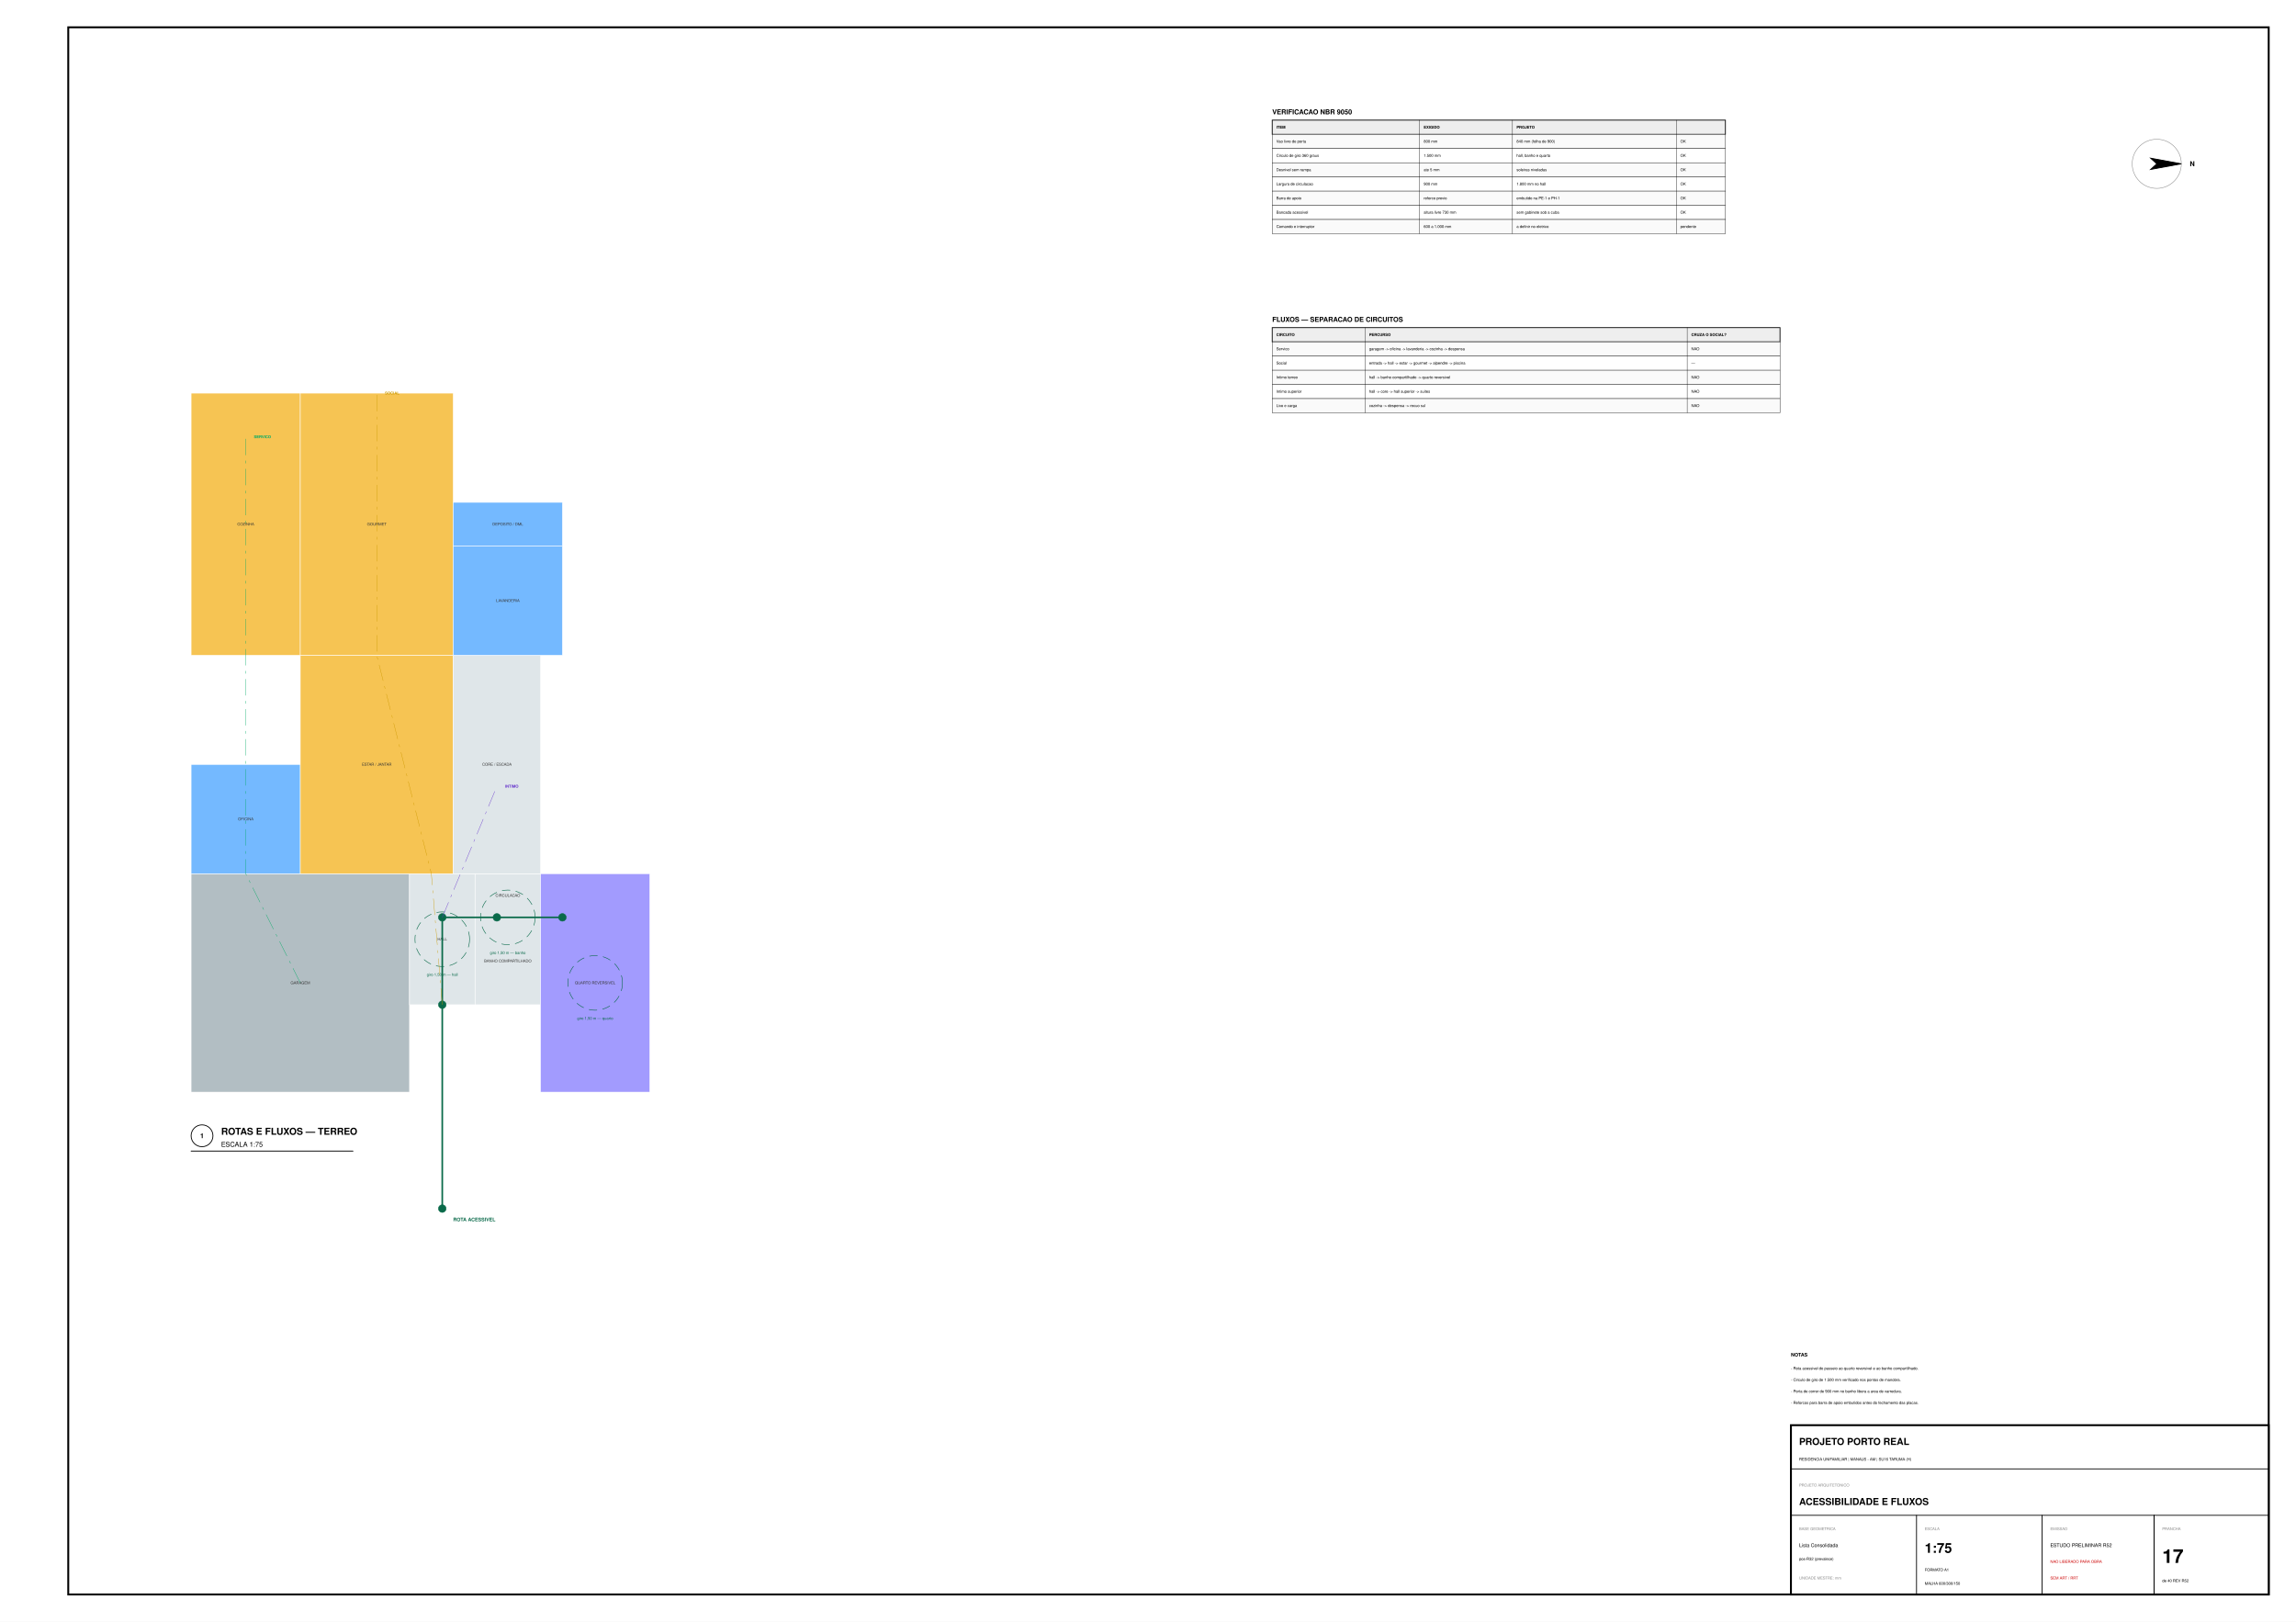
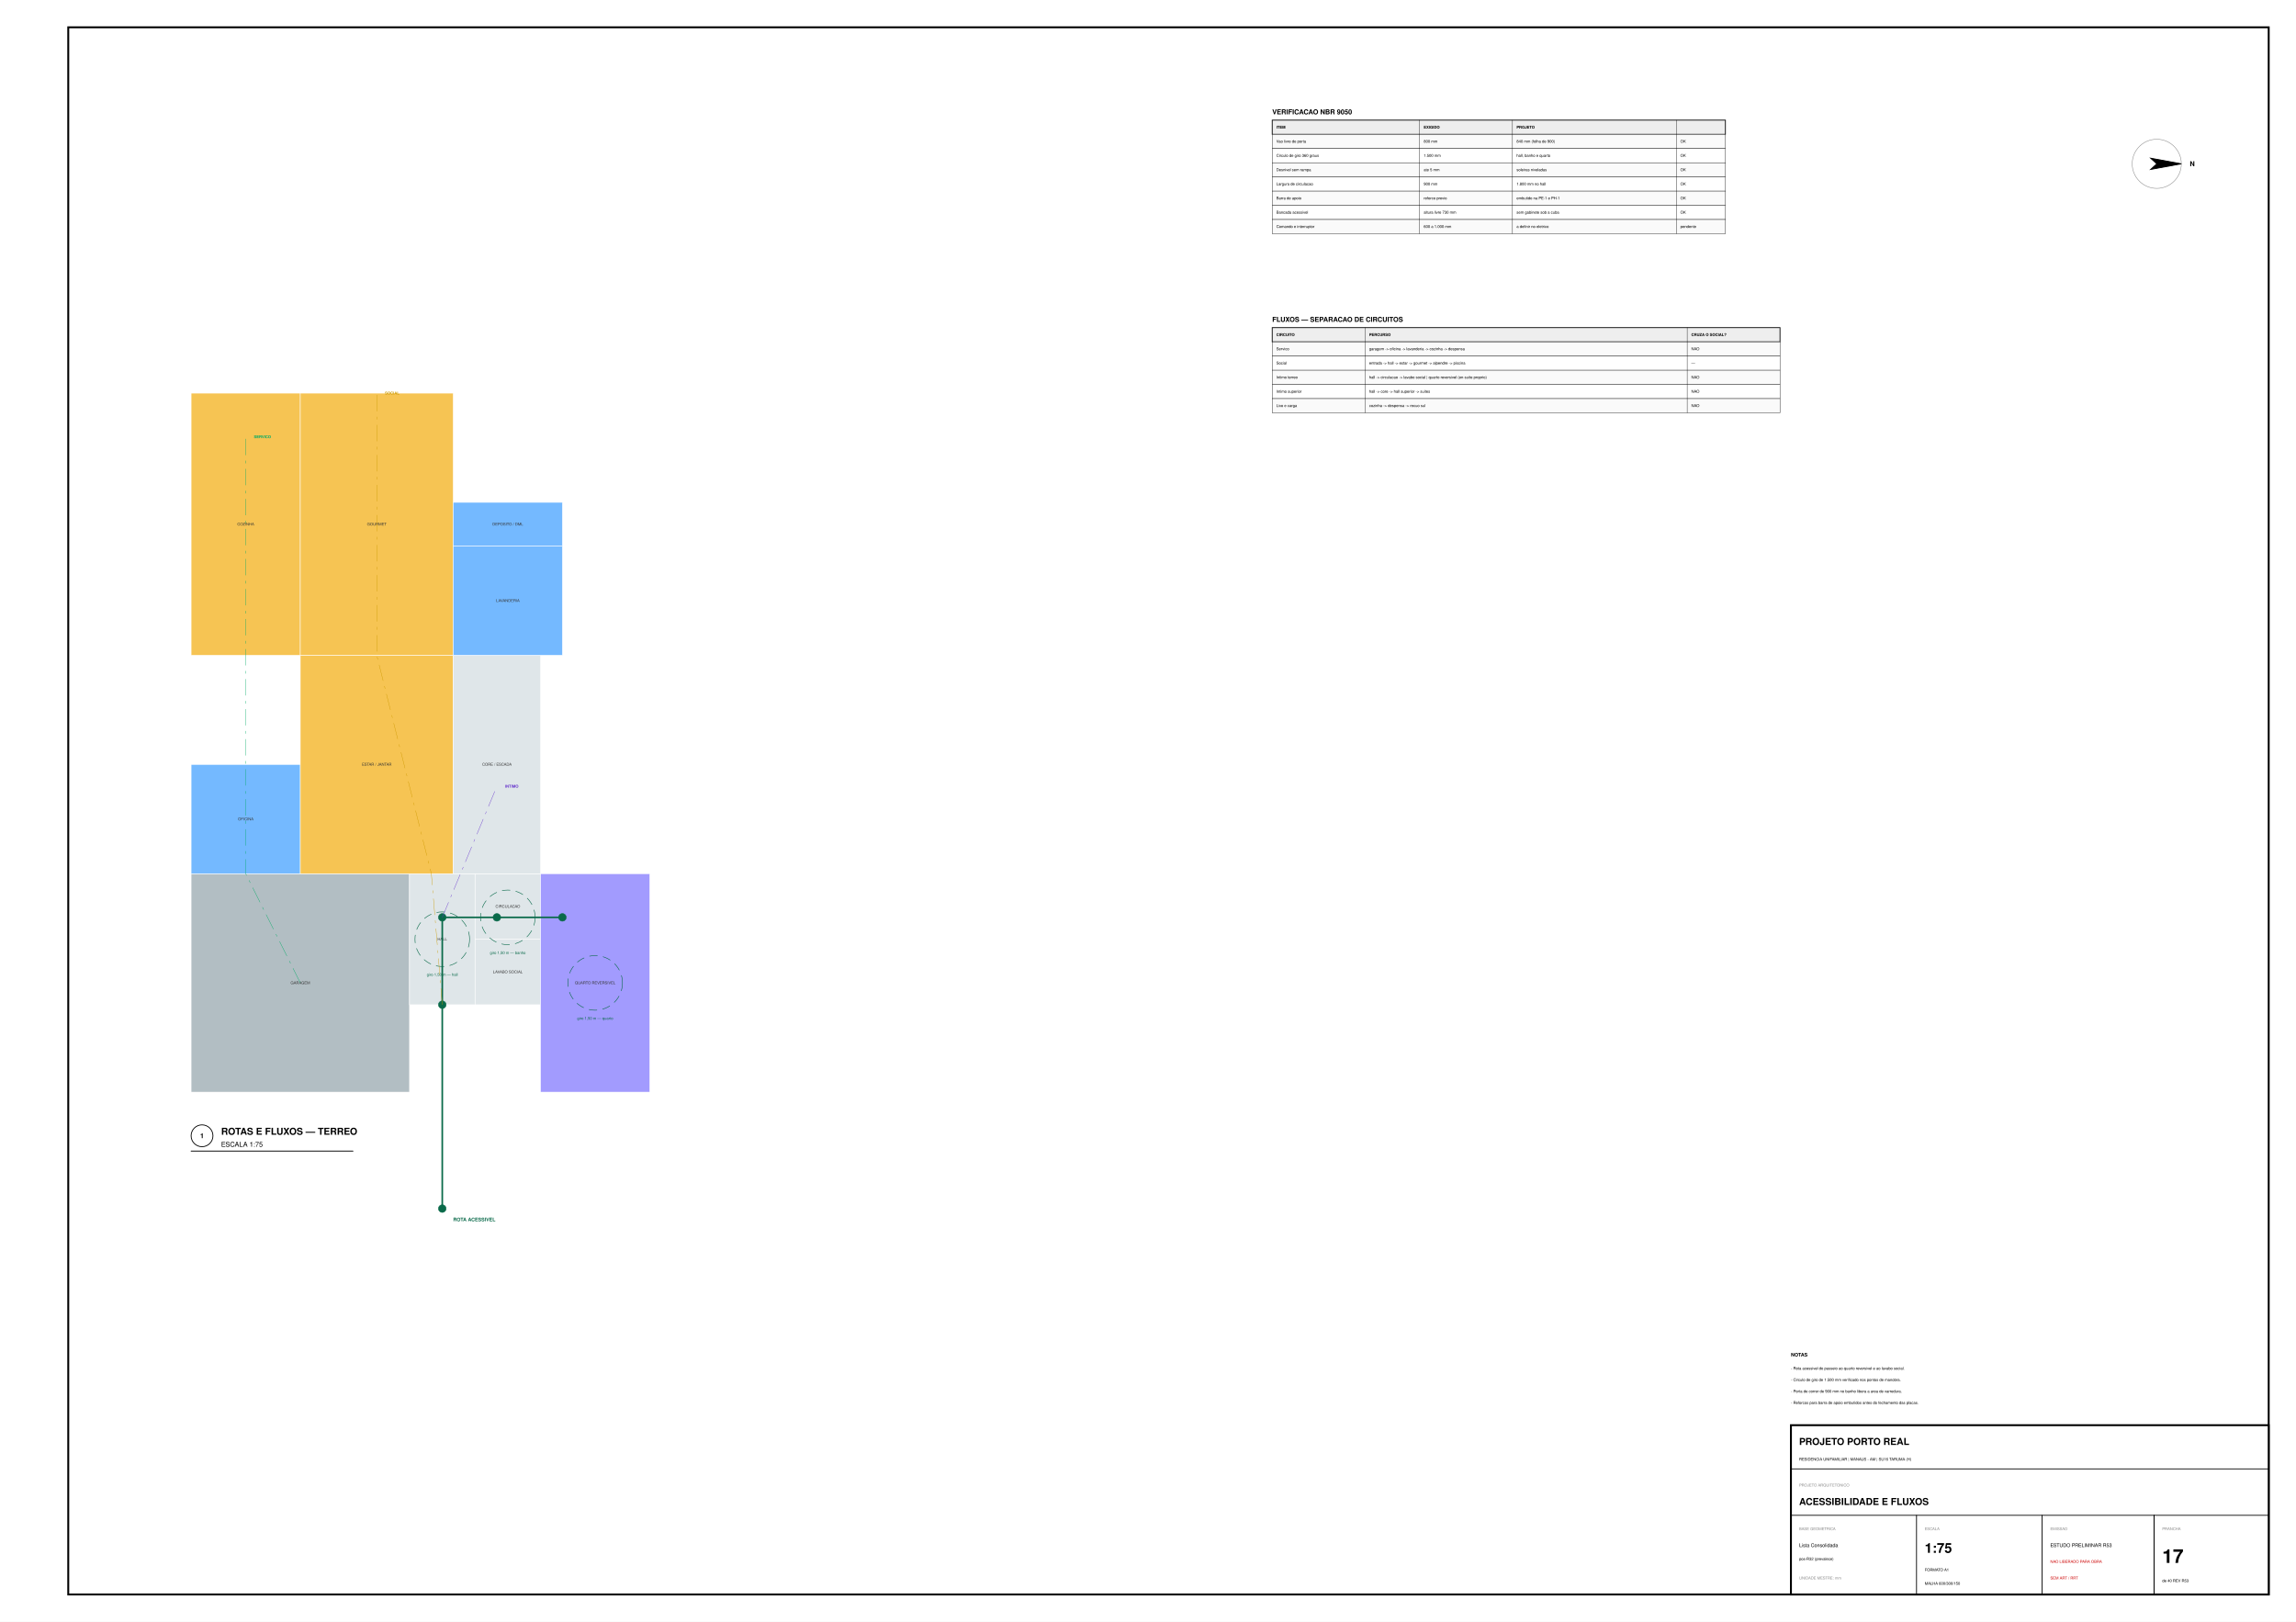
<svg xmlns="http://www.w3.org/2000/svg" version="1.1" width="841mm" height="594mm" viewBox="0 0 841 594">
  <rect width="841" height="594" fill="#ffffff" />
  <defs>
    <clipPath id="rec1">
      <rect x="25.00" y="10.00" width="806.00" height="574.00" />
    </clipPath>
  </defs>
  <g data-tipo="moldura">
    <rect x="25.0" y="10" width="806.00" height="574.00" fill="none" stroke="#000" stroke-width="0.7" />
  </g>
-   <g data-tipo="carimbo" data-cod="17" data-rev="R52">
+   <g data-tipo="carimbo" data-cod="17" data-rev="R53">
    <polygon points="656.000,522.000 831.000,522.000 831.000,584.000 656.000,584.000" stroke="#000000" stroke-width="0.7" fill="#fff" stroke-linejoin="miter" />
    <text x="659.000" y="528.000" font-family="Helvetica, Arial, sans-serif" font-size="3.50" font-weight="bold" fill="#000000" text-anchor="start" dominant-baseline="middle">PROJETO PORTO REAL</text>
    <text x="659.000" y="534.500" font-family="Helvetica, Arial, sans-serif" font-size="1.40" font-weight="normal" fill="#000000" text-anchor="start" dominant-baseline="middle">RESIDENCIA UNIFAMILIAR  |  MANAUS - AM  |  SU16 TARUMA (H)</text>
    <line x1="656.000" y1="538.000" x2="831.000" y2="538.000" stroke="#000000" stroke-width="0.3" fill="none" stroke-linecap="round" />
    <text x="659.000" y="544.000" font-family="Helvetica, Arial, sans-serif" font-size="1.40" font-weight="normal" fill="#8a8a8a" text-anchor="start" dominant-baseline="middle">PROJETO ARQUITETONICO</text>
    <text x="659.000" y="550.000" font-family="Helvetica, Arial, sans-serif" font-size="3.50" font-weight="bold" fill="#000000" text-anchor="start" dominant-baseline="middle">ACESSIBILIDADE E FLUXOS</text>
    <line x1="656.000" y1="555.000" x2="831.000" y2="555.000" stroke="#000000" stroke-width="0.3" fill="none" stroke-linecap="round" />
    <line x1="702.000" y1="555.000" x2="702.000" y2="584.000" stroke="#000000" stroke-width="0.3" fill="none" stroke-linecap="round" />
    <line x1="748.000" y1="555.000" x2="748.000" y2="584.000" stroke="#000000" stroke-width="0.3" fill="none" stroke-linecap="round" />
    <line x1="789.000" y1="555.000" x2="789.000" y2="584.000" stroke="#000000" stroke-width="0.3" fill="none" stroke-linecap="round" />
    <line x1="789.000" y1="555.000" x2="789.000" y2="584.000" stroke="#000000" stroke-width="0.3" fill="none" stroke-linecap="round" />
    <text x="659.000" y="560.000" font-family="Helvetica, Arial, sans-serif" font-size="1.40" font-weight="normal" fill="#8a8a8a" text-anchor="start" dominant-baseline="middle">BASE GEOMETRICA</text>
    <text x="659.000" y="566.000" font-family="Helvetica, Arial, sans-serif" font-size="1.80" font-weight="normal" fill="#000000" text-anchor="start" dominant-baseline="middle">Lista Consolidada</text>
    <text x="659.000" y="571.000" font-family="Helvetica, Arial, sans-serif" font-size="1.40" font-weight="normal" fill="#000000" text-anchor="start" dominant-baseline="middle">pos-R32 (prevalece)</text>
    <text x="659.000" y="578.000" font-family="Helvetica, Arial, sans-serif" font-size="1.40" font-weight="normal" fill="#8a8a8a" text-anchor="start" dominant-baseline="middle">UNIDADE MESTRE: mm</text>
    <text x="705.000" y="560.000" font-family="Helvetica, Arial, sans-serif" font-size="1.40" font-weight="normal" fill="#8a8a8a" text-anchor="start" dominant-baseline="middle">ESCALA</text>
    <text x="705.000" y="567.000" font-family="Helvetica, Arial, sans-serif" font-size="5.00" font-weight="bold" fill="#000000" text-anchor="start" dominant-baseline="middle">1:75</text>
    <text x="705.000" y="575.000" font-family="Helvetica, Arial, sans-serif" font-size="1.40" font-weight="normal" fill="#000000" text-anchor="start" dominant-baseline="middle">FORMATO A1</text>
    <text x="705.000" y="580.000" font-family="Helvetica, Arial, sans-serif" font-size="1.40" font-weight="normal" fill="#000000" text-anchor="start" dominant-baseline="middle">MALHA 600/300/150</text>
    <text x="751.000" y="560.000" font-family="Helvetica, Arial, sans-serif" font-size="1.40" font-weight="normal" fill="#8a8a8a" text-anchor="start" dominant-baseline="middle">EMISSAO</text>
-     <text x="751.000" y="566.000" font-family="Helvetica, Arial, sans-serif" font-size="1.80" font-weight="normal" fill="#000000" text-anchor="start" dominant-baseline="middle">ESTUDO PRELIMINAR  R52</text>
+     <text x="751.000" y="566.000" font-family="Helvetica, Arial, sans-serif" font-size="1.80" font-weight="normal" fill="#000000" text-anchor="start" dominant-baseline="middle">ESTUDO PRELIMINAR  R53</text>
    <text x="751.000" y="572.000" font-family="Helvetica, Arial, sans-serif" font-size="1.40" font-weight="normal" fill="#c00" text-anchor="start" dominant-baseline="middle">NAO LIBERADO PARA OBRA</text>
    <text x="751.000" y="578.000" font-family="Helvetica, Arial, sans-serif" font-size="1.40" font-weight="normal" fill="#c00" text-anchor="start" dominant-baseline="middle">SEM ART / RRT</text>
    <text x="792.000" y="560.000" font-family="Helvetica, Arial, sans-serif" font-size="1.40" font-weight="normal" fill="#8a8a8a" text-anchor="start" dominant-baseline="middle">PRANCHA</text>
    <text x="792.000" y="570.000" font-family="Helvetica, Arial, sans-serif" font-size="7.00" font-weight="bold" fill="#000000" text-anchor="start" dominant-baseline="middle">17</text>
-     <text x="792.000" y="579.000" font-family="Helvetica, Arial, sans-serif" font-size="1.40" font-weight="normal" fill="#000000" text-anchor="start" dominant-baseline="middle">de 40   REV R52</text>
+     <text x="792.000" y="579.000" font-family="Helvetica, Arial, sans-serif" font-size="1.40" font-weight="normal" fill="#000000" text-anchor="start" dominant-baseline="middle">de 40   REV R53</text>
  </g>
  <g data-tipo="notas">
    <text x="656.000" y="496.200" font-family="Helvetica, Arial, sans-serif" font-size="1.80" font-weight="bold" fill="#000000" text-anchor="start" dominant-baseline="middle">NOTAS</text>
-     <text x="656.000" y="501.200" font-family="Helvetica, Arial, sans-serif" font-size="1.40" font-weight="normal" fill="#000000" text-anchor="start" dominant-baseline="middle">- Rota acessivel do passeio ao quarto reversivel e ao banho compartilhado.</text>
+     <text x="656.000" y="501.200" font-family="Helvetica, Arial, sans-serif" font-size="1.40" font-weight="normal" fill="#000000" text-anchor="start" dominant-baseline="middle">- Rota acessivel do passeio ao quarto reversivel e ao lavabo social.</text>
    <text x="656.000" y="505.400" font-family="Helvetica, Arial, sans-serif" font-size="1.40" font-weight="normal" fill="#000000" text-anchor="start" dominant-baseline="middle">- Circulo de giro de 1.500 mm verificado nos pontos de manobra.</text>
    <text x="656.000" y="509.600" font-family="Helvetica, Arial, sans-serif" font-size="1.40" font-weight="normal" fill="#000000" text-anchor="start" dominant-baseline="middle">- Porta de correr de 900 mm no banho libera a area de varredura.</text>
    <text x="656.000" y="513.800" font-family="Helvetica, Arial, sans-serif" font-size="1.40" font-weight="normal" fill="#000000" text-anchor="start" dominant-baseline="middle">- Reforcos para barra de apoio embutidos antes do fechamento das placas.</text>
  </g>
  <g clip-path="url(#rec1)" data-tipo="recorte">
    <polygon points="70.000,400.000 150.000,400.000 150.000,320.000 70.000,320.000" stroke="#fff" stroke-width="0.18" fill="#b2bec3" stroke-linejoin="miter" />
    <text x="110.000" y="360.000" font-family="Helvetica, Arial, sans-serif" font-size="1.40" font-weight="normal" fill="#333" text-anchor="middle" dominant-baseline="middle">GARAGEM</text>
    <polygon points="150.000,368.000 174.000,368.000 174.000,320.000 150.000,320.000" stroke="#fff" stroke-width="0.18" fill="#dfe6e9" stroke-linejoin="miter" />
    <text x="162.000" y="344.000" font-family="Helvetica, Arial, sans-serif" font-size="1.40" font-weight="normal" fill="#333" text-anchor="middle" dominant-baseline="middle">HALL</text>
-     <polygon points="174.000,368.000 198.000,368.000 198.000,336.000 174.000,336.000" stroke="#fff" stroke-width="0.18" fill="#dfe6e9" stroke-linejoin="miter" />
-     <text x="186.000" y="352.000" font-family="Helvetica, Arial, sans-serif" font-size="1.40" font-weight="normal" fill="#333" text-anchor="middle" dominant-baseline="middle">BANHO COMPARTILHADO</text>
-     <polygon points="174.000,336.000 198.000,336.000 198.000,320.000 174.000,320.000" stroke="#fff" stroke-width="0.18" fill="#dfe6e9" stroke-linejoin="miter" />
-     <text x="186.000" y="328.000" font-family="Helvetica, Arial, sans-serif" font-size="1.40" font-weight="normal" fill="#333" text-anchor="middle" dominant-baseline="middle">CIRCULACAO</text>
+     <polygon points="174.000,368.000 198.000,368.000 198.000,344.000 174.000,344.000" stroke="#fff" stroke-width="0.18" fill="#dfe6e9" stroke-linejoin="miter" />
+     <text x="186.000" y="356.000" font-family="Helvetica, Arial, sans-serif" font-size="1.40" font-weight="normal" fill="#333" text-anchor="middle" dominant-baseline="middle">LAVABO SOCIAL</text>
+     <polygon points="174.000,344.000 198.000,344.000 198.000,320.000 174.000,320.000" stroke="#fff" stroke-width="0.18" fill="#dfe6e9" stroke-linejoin="miter" />
+     <text x="186.000" y="332.000" font-family="Helvetica, Arial, sans-serif" font-size="1.40" font-weight="normal" fill="#333" text-anchor="middle" dominant-baseline="middle">CIRCULACAO</text>
    <polygon points="198.000,400.000 238.000,400.000 238.000,320.000 198.000,320.000" stroke="#fff" stroke-width="0.18" fill="#a29bfe" stroke-linejoin="miter" />
    <text x="218.000" y="360.000" font-family="Helvetica, Arial, sans-serif" font-size="1.40" font-weight="normal" fill="#333" text-anchor="middle" dominant-baseline="middle">QUARTO REVERSIVEL</text>
    <polygon points="70.000,320.000 110.000,320.000 110.000,280.000 70.000,280.000" stroke="#fff" stroke-width="0.18" fill="#74b9ff" stroke-linejoin="miter" />
    <text x="90.000" y="300.000" font-family="Helvetica, Arial, sans-serif" font-size="1.40" font-weight="normal" fill="#333" text-anchor="middle" dominant-baseline="middle">OFICINA</text>
    <polygon points="110.000,320.000 166.000,320.000 166.000,240.000 110.000,240.000" stroke="#fff" stroke-width="0.18" fill="#f6c453" stroke-linejoin="miter" />
    <text x="138.000" y="280.000" font-family="Helvetica, Arial, sans-serif" font-size="1.40" font-weight="normal" fill="#333" text-anchor="middle" dominant-baseline="middle">ESTAR / JANTAR</text>
    <polygon points="166.000,320.000 198.000,320.000 198.000,240.000 166.000,240.000" stroke="#fff" stroke-width="0.18" fill="#dfe6e9" stroke-linejoin="miter" />
    <text x="182.000" y="280.000" font-family="Helvetica, Arial, sans-serif" font-size="1.40" font-weight="normal" fill="#333" text-anchor="middle" dominant-baseline="middle">CORE / ESCADA</text>
    <polygon points="70.000,240.000 110.000,240.000 110.000,144.000 70.000,144.000" stroke="#fff" stroke-width="0.18" fill="#f6c453" stroke-linejoin="miter" />
    <text x="90.000" y="192.000" font-family="Helvetica, Arial, sans-serif" font-size="1.40" font-weight="normal" fill="#333" text-anchor="middle" dominant-baseline="middle">COZINHA</text>
    <polygon points="110.000,240.000 166.000,240.000 166.000,144.000 110.000,144.000" stroke="#fff" stroke-width="0.18" fill="#f6c453" stroke-linejoin="miter" />
    <text x="138.000" y="192.000" font-family="Helvetica, Arial, sans-serif" font-size="1.40" font-weight="normal" fill="#333" text-anchor="middle" dominant-baseline="middle">GOURMET</text>
    <polygon points="166.000,240.000 206.000,240.000 206.000,200.000 166.000,200.000" stroke="#fff" stroke-width="0.18" fill="#74b9ff" stroke-linejoin="miter" />
    <text x="186.000" y="220.000" font-family="Helvetica, Arial, sans-serif" font-size="1.40" font-weight="normal" fill="#333" text-anchor="middle" dominant-baseline="middle">LAVANDERIA</text>
    <polygon points="166.000,200.000 206.000,200.000 206.000,184.000 166.000,184.000" stroke="#fff" stroke-width="0.18" fill="#74b9ff" stroke-linejoin="miter" />
    <text x="186.000" y="192.000" font-family="Helvetica, Arial, sans-serif" font-size="1.40" font-weight="normal" fill="#333" text-anchor="middle" dominant-baseline="middle">DEPOSITO / DML</text>
    <polyline points="162.000,442.667 162.000,368.000 162.000,336.000 182.000,336.000 206.000,336.000" stroke="#0a6a4a" stroke-width="0.6" fill="none" stroke-linejoin="miter" />
    <circle cx="162.000" cy="442.667" r="1.400" stroke="#0a6a4a" stroke-width="0.18" fill="#0a6a4a" />
    <circle cx="162.000" cy="368.000" r="1.400" stroke="#0a6a4a" stroke-width="0.18" fill="#0a6a4a" />
    <circle cx="162.000" cy="336.000" r="1.400" stroke="#0a6a4a" stroke-width="0.18" fill="#0a6a4a" />
    <circle cx="182.000" cy="336.000" r="1.400" stroke="#0a6a4a" stroke-width="0.18" fill="#0a6a4a" />
    <circle cx="206.000" cy="336.000" r="1.400" stroke="#0a6a4a" stroke-width="0.18" fill="#0a6a4a" />
    <text x="166.000" y="446.667" font-family="Helvetica, Arial, sans-serif" font-size="1.80" font-weight="bold" fill="#0a6a4a" text-anchor="start" dominant-baseline="middle">ROTA ACESSIVEL</text>
    <circle cx="162.000" cy="344.000" r="10.000" stroke="#0a6a4a" stroke-width="0.2" fill="none" stroke-dasharray="3,2" />
    <text x="162.000" y="357.000" font-family="Helvetica, Arial, sans-serif" font-size="1.40" font-weight="normal" fill="#0a6a4a" text-anchor="middle" dominant-baseline="middle">giro 1,50 m — hall</text>
    <circle cx="186.000" cy="336.000" r="10.000" stroke="#0a6a4a" stroke-width="0.2" fill="none" stroke-dasharray="3,2" />
    <text x="186.000" y="349.000" font-family="Helvetica, Arial, sans-serif" font-size="1.40" font-weight="normal" fill="#0a6a4a" text-anchor="middle" dominant-baseline="middle">giro 1,50 m — banho</text>
    <circle cx="218.000" cy="360.000" r="10.000" stroke="#0a6a4a" stroke-width="0.2" fill="none" stroke-dasharray="3,2" />
    <text x="218.000" y="373.000" font-family="Helvetica, Arial, sans-serif" font-size="1.40" font-weight="normal" fill="#0a6a4a" text-anchor="middle" dominant-baseline="middle">giro 1,50 m — quarto</text>
    <polyline points="110.000,360.000 90.000,320.000 90.000,240.000 90.000,160.000" stroke="#0a6" stroke-width="0.13" fill="none" stroke-dasharray="6,2,1,2" stroke-linejoin="miter" />
    <text x="93.000" y="160.000" font-family="Helvetica, Arial, sans-serif" font-size="1.40" font-weight="bold" fill="#0a6" text-anchor="start" dominant-baseline="middle">SERVICO</text>
    <polyline points="162.000,368.000 158.000,320.000 138.000,240.000 138.000,144.000" stroke="#c90" stroke-width="0.13" fill="none" stroke-dasharray="6,2,1,2" stroke-linejoin="miter" />
    <text x="141.000" y="144.000" font-family="Helvetica, Arial, sans-serif" font-size="1.40" font-weight="bold" fill="#c90" text-anchor="start" dominant-baseline="middle">SOCIAL</text>
    <polyline points="162.000,336.000 182.000,288.000" stroke="#63c" stroke-width="0.13" fill="none" stroke-dasharray="6,2,1,2" stroke-linejoin="miter" />
    <text x="185.000" y="288.000" font-family="Helvetica, Arial, sans-serif" font-size="1.40" font-weight="bold" fill="#63c" text-anchor="start" dominant-baseline="middle">INTIMO</text>
    <text x="466.000" y="41.000" font-family="Helvetica, Arial, sans-serif" font-size="2.50" font-weight="bold" fill="#000000" text-anchor="start" dominant-baseline="middle">VERIFICACAO NBR 9050</text>
    <polygon points="466.000,44.000 632.000,44.000 632.000,49.200 466.000,49.200" stroke="#000000" stroke-width="0.3" fill="#eee" stroke-linejoin="miter" />
    <text x="467.500" y="46.600" font-family="Helvetica, Arial, sans-serif" font-size="1.40" font-weight="bold" fill="#000000" text-anchor="start" dominant-baseline="middle">ITEM</text>
    <text x="521.500" y="46.600" font-family="Helvetica, Arial, sans-serif" font-size="1.40" font-weight="bold" fill="#000000" text-anchor="start" dominant-baseline="middle">EXIGIDO</text>
    <text x="555.500" y="46.600" font-family="Helvetica, Arial, sans-serif" font-size="1.40" font-weight="bold" fill="#000000" text-anchor="start" dominant-baseline="middle">PROJETO</text>
    <text x="615.500" y="46.600" font-family="Helvetica, Arial, sans-serif" font-size="1.40" font-weight="bold" fill="#000000" text-anchor="start" dominant-baseline="middle" />
    <polygon points="466.000,49.200 632.000,49.200 632.000,54.400 466.000,54.400" stroke="#000000" stroke-width="0.13" fill="#fafafa" stroke-linejoin="miter" />
    <text x="467.500" y="51.800" font-family="Helvetica, Arial, sans-serif" font-size="1.40" font-weight="normal" fill="#000000" text-anchor="start" dominant-baseline="middle">Vao livre de porta</text>
    <text x="521.500" y="51.800" font-family="Helvetica, Arial, sans-serif" font-size="1.40" font-weight="normal" fill="#000000" text-anchor="start" dominant-baseline="middle">800 mm</text>
    <text x="555.500" y="51.800" font-family="Helvetica, Arial, sans-serif" font-size="1.40" font-weight="normal" fill="#000000" text-anchor="start" dominant-baseline="middle">840 mm (folha de 900)</text>
    <text x="615.500" y="51.800" font-family="Helvetica, Arial, sans-serif" font-size="1.40" font-weight="normal" fill="#000000" text-anchor="start" dominant-baseline="middle">OK</text>
    <polygon points="466.000,54.400 632.000,54.400 632.000,59.600 466.000,59.600" stroke="#000000" stroke-width="0.13" fill="#fff" stroke-linejoin="miter" />
    <text x="467.500" y="57.000" font-family="Helvetica, Arial, sans-serif" font-size="1.40" font-weight="normal" fill="#000000" text-anchor="start" dominant-baseline="middle">Circulo de giro 360 graus</text>
    <text x="521.500" y="57.000" font-family="Helvetica, Arial, sans-serif" font-size="1.40" font-weight="normal" fill="#000000" text-anchor="start" dominant-baseline="middle">1.500 mm</text>
    <text x="555.500" y="57.000" font-family="Helvetica, Arial, sans-serif" font-size="1.40" font-weight="normal" fill="#000000" text-anchor="start" dominant-baseline="middle">hall, banho e quarto</text>
    <text x="615.500" y="57.000" font-family="Helvetica, Arial, sans-serif" font-size="1.40" font-weight="normal" fill="#000000" text-anchor="start" dominant-baseline="middle">OK</text>
    <polygon points="466.000,59.600 632.000,59.600 632.000,64.800 466.000,64.800" stroke="#000000" stroke-width="0.13" fill="#fafafa" stroke-linejoin="miter" />
    <text x="467.500" y="62.200" font-family="Helvetica, Arial, sans-serif" font-size="1.40" font-weight="normal" fill="#000000" text-anchor="start" dominant-baseline="middle">Desnivel sem rampa</text>
    <text x="521.500" y="62.200" font-family="Helvetica, Arial, sans-serif" font-size="1.40" font-weight="normal" fill="#000000" text-anchor="start" dominant-baseline="middle">ate 5 mm</text>
    <text x="555.500" y="62.200" font-family="Helvetica, Arial, sans-serif" font-size="1.40" font-weight="normal" fill="#000000" text-anchor="start" dominant-baseline="middle">soleiras niveladas</text>
    <text x="615.500" y="62.200" font-family="Helvetica, Arial, sans-serif" font-size="1.40" font-weight="normal" fill="#000000" text-anchor="start" dominant-baseline="middle">OK</text>
    <polygon points="466.000,64.800 632.000,64.800 632.000,70.000 466.000,70.000" stroke="#000000" stroke-width="0.13" fill="#fff" stroke-linejoin="miter" />
    <text x="467.500" y="67.400" font-family="Helvetica, Arial, sans-serif" font-size="1.40" font-weight="normal" fill="#000000" text-anchor="start" dominant-baseline="middle">Largura de circulacao</text>
    <text x="521.500" y="67.400" font-family="Helvetica, Arial, sans-serif" font-size="1.40" font-weight="normal" fill="#000000" text-anchor="start" dominant-baseline="middle">900 mm</text>
    <text x="555.500" y="67.400" font-family="Helvetica, Arial, sans-serif" font-size="1.40" font-weight="normal" fill="#000000" text-anchor="start" dominant-baseline="middle">1.800 mm no hall</text>
    <text x="615.500" y="67.400" font-family="Helvetica, Arial, sans-serif" font-size="1.40" font-weight="normal" fill="#000000" text-anchor="start" dominant-baseline="middle">OK</text>
    <polygon points="466.000,70.000 632.000,70.000 632.000,75.200 466.000,75.200" stroke="#000000" stroke-width="0.13" fill="#fafafa" stroke-linejoin="miter" />
    <text x="467.500" y="72.600" font-family="Helvetica, Arial, sans-serif" font-size="1.40" font-weight="normal" fill="#000000" text-anchor="start" dominant-baseline="middle">Barra de apoio</text>
    <text x="521.500" y="72.600" font-family="Helvetica, Arial, sans-serif" font-size="1.40" font-weight="normal" fill="#000000" text-anchor="start" dominant-baseline="middle">reforco previo</text>
    <text x="555.500" y="72.600" font-family="Helvetica, Arial, sans-serif" font-size="1.40" font-weight="normal" fill="#000000" text-anchor="start" dominant-baseline="middle">embutido na PE-1 e PH-1</text>
    <text x="615.500" y="72.600" font-family="Helvetica, Arial, sans-serif" font-size="1.40" font-weight="normal" fill="#000000" text-anchor="start" dominant-baseline="middle">OK</text>
    <polygon points="466.000,75.200 632.000,75.200 632.000,80.400 466.000,80.400" stroke="#000000" stroke-width="0.13" fill="#fff" stroke-linejoin="miter" />
    <text x="467.500" y="77.800" font-family="Helvetica, Arial, sans-serif" font-size="1.40" font-weight="normal" fill="#000000" text-anchor="start" dominant-baseline="middle">Bancada acessivel</text>
    <text x="521.500" y="77.800" font-family="Helvetica, Arial, sans-serif" font-size="1.40" font-weight="normal" fill="#000000" text-anchor="start" dominant-baseline="middle">altura livre 730 mm</text>
    <text x="555.500" y="77.800" font-family="Helvetica, Arial, sans-serif" font-size="1.40" font-weight="normal" fill="#000000" text-anchor="start" dominant-baseline="middle">sem gabinete sob a cuba</text>
    <text x="615.500" y="77.800" font-family="Helvetica, Arial, sans-serif" font-size="1.40" font-weight="normal" fill="#000000" text-anchor="start" dominant-baseline="middle">OK</text>
    <polygon points="466.000,80.400 632.000,80.400 632.000,85.600 466.000,85.600" stroke="#000000" stroke-width="0.13" fill="#fafafa" stroke-linejoin="miter" />
    <text x="467.500" y="83.000" font-family="Helvetica, Arial, sans-serif" font-size="1.40" font-weight="normal" fill="#000000" text-anchor="start" dominant-baseline="middle">Comando e interruptor</text>
    <text x="521.500" y="83.000" font-family="Helvetica, Arial, sans-serif" font-size="1.40" font-weight="normal" fill="#000000" text-anchor="start" dominant-baseline="middle">600 a 1.000 mm</text>
    <text x="555.500" y="83.000" font-family="Helvetica, Arial, sans-serif" font-size="1.40" font-weight="normal" fill="#000000" text-anchor="start" dominant-baseline="middle">a definir no eletrico</text>
    <text x="615.500" y="83.000" font-family="Helvetica, Arial, sans-serif" font-size="1.40" font-weight="normal" fill="#000000" text-anchor="start" dominant-baseline="middle">pendente</text>
    <line x1="520.000" y1="44.000" x2="520.000" y2="85.600" stroke="#000000" stroke-width="0.13" fill="none" stroke-linecap="round" />
    <line x1="554.000" y1="44.000" x2="554.000" y2="85.600" stroke="#000000" stroke-width="0.13" fill="none" stroke-linecap="round" />
    <line x1="614.000" y1="44.000" x2="614.000" y2="85.600" stroke="#000000" stroke-width="0.13" fill="none" stroke-linecap="round" />
    <text x="466.000" y="117.000" font-family="Helvetica, Arial, sans-serif" font-size="2.50" font-weight="bold" fill="#000000" text-anchor="start" dominant-baseline="middle">FLUXOS — SEPARACAO DE CIRCUITOS</text>
    <polygon points="466.000,120.000 652.000,120.000 652.000,125.200 466.000,125.200" stroke="#000000" stroke-width="0.3" fill="#eee" stroke-linejoin="miter" />
    <text x="467.500" y="122.600" font-family="Helvetica, Arial, sans-serif" font-size="1.40" font-weight="bold" fill="#000000" text-anchor="start" dominant-baseline="middle">CIRCUITO</text>
    <text x="501.500" y="122.600" font-family="Helvetica, Arial, sans-serif" font-size="1.40" font-weight="bold" fill="#000000" text-anchor="start" dominant-baseline="middle">PERCURSO</text>
    <text x="619.500" y="122.600" font-family="Helvetica, Arial, sans-serif" font-size="1.40" font-weight="bold" fill="#000000" text-anchor="start" dominant-baseline="middle">CRUZA O SOCIAL?</text>
    <polygon points="466.000,125.200 652.000,125.200 652.000,130.400 466.000,130.400" stroke="#000000" stroke-width="0.13" fill="#fafafa" stroke-linejoin="miter" />
    <text x="467.500" y="127.800" font-family="Helvetica, Arial, sans-serif" font-size="1.40" font-weight="normal" fill="#000000" text-anchor="start" dominant-baseline="middle">Servico</text>
    <text x="501.500" y="127.800" font-family="Helvetica, Arial, sans-serif" font-size="1.40" font-weight="normal" fill="#000000" text-anchor="start" dominant-baseline="middle">garagem -&gt; oficina -&gt; lavanderia -&gt; cozinha -&gt; despensa</text>
    <text x="619.500" y="127.800" font-family="Helvetica, Arial, sans-serif" font-size="1.40" font-weight="normal" fill="#000000" text-anchor="start" dominant-baseline="middle">NAO</text>
    <polygon points="466.000,130.400 652.000,130.400 652.000,135.600 466.000,135.600" stroke="#000000" stroke-width="0.13" fill="#fff" stroke-linejoin="miter" />
    <text x="467.500" y="133.000" font-family="Helvetica, Arial, sans-serif" font-size="1.40" font-weight="normal" fill="#000000" text-anchor="start" dominant-baseline="middle">Social</text>
    <text x="501.500" y="133.000" font-family="Helvetica, Arial, sans-serif" font-size="1.40" font-weight="normal" fill="#000000" text-anchor="start" dominant-baseline="middle">entrada -&gt; hall -&gt; estar -&gt; gourmet -&gt; alpendre -&gt; piscina</text>
    <text x="619.500" y="133.000" font-family="Helvetica, Arial, sans-serif" font-size="1.40" font-weight="normal" fill="#000000" text-anchor="start" dominant-baseline="middle">—</text>
    <polygon points="466.000,135.600 652.000,135.600 652.000,140.800 466.000,140.800" stroke="#000000" stroke-width="0.13" fill="#fafafa" stroke-linejoin="miter" />
    <text x="467.500" y="138.200" font-family="Helvetica, Arial, sans-serif" font-size="1.40" font-weight="normal" fill="#000000" text-anchor="start" dominant-baseline="middle">Intimo terreo</text>
-     <text x="501.500" y="138.200" font-family="Helvetica, Arial, sans-serif" font-size="1.40" font-weight="normal" fill="#000000" text-anchor="start" dominant-baseline="middle">hall -&gt; banho compartilhado -&gt; quarto reversivel</text>
+     <text x="501.500" y="138.200" font-family="Helvetica, Arial, sans-serif" font-size="1.40" font-weight="normal" fill="#000000" text-anchor="start" dominant-baseline="middle">hall -&gt; circulacao -&gt; lavabo social | quarto reversivel (en-suite proprio)</text>
    <text x="619.500" y="138.200" font-family="Helvetica, Arial, sans-serif" font-size="1.40" font-weight="normal" fill="#000000" text-anchor="start" dominant-baseline="middle">NAO</text>
    <polygon points="466.000,140.800 652.000,140.800 652.000,146.000 466.000,146.000" stroke="#000000" stroke-width="0.13" fill="#fff" stroke-linejoin="miter" />
    <text x="467.500" y="143.400" font-family="Helvetica, Arial, sans-serif" font-size="1.40" font-weight="normal" fill="#000000" text-anchor="start" dominant-baseline="middle">Intimo superior</text>
    <text x="501.500" y="143.400" font-family="Helvetica, Arial, sans-serif" font-size="1.40" font-weight="normal" fill="#000000" text-anchor="start" dominant-baseline="middle">hall -&gt; core -&gt; hall superior -&gt; suites</text>
    <text x="619.500" y="143.400" font-family="Helvetica, Arial, sans-serif" font-size="1.40" font-weight="normal" fill="#000000" text-anchor="start" dominant-baseline="middle">NAO</text>
    <polygon points="466.000,146.000 652.000,146.000 652.000,151.200 466.000,151.200" stroke="#000000" stroke-width="0.13" fill="#fafafa" stroke-linejoin="miter" />
    <text x="467.500" y="148.600" font-family="Helvetica, Arial, sans-serif" font-size="1.40" font-weight="normal" fill="#000000" text-anchor="start" dominant-baseline="middle">Lixo e carga</text>
    <text x="501.500" y="148.600" font-family="Helvetica, Arial, sans-serif" font-size="1.40" font-weight="normal" fill="#000000" text-anchor="start" dominant-baseline="middle">cozinha -&gt; despensa -&gt; recuo sul</text>
    <text x="619.500" y="148.600" font-family="Helvetica, Arial, sans-serif" font-size="1.40" font-weight="normal" fill="#000000" text-anchor="start" dominant-baseline="middle">NAO</text>
    <line x1="500.000" y1="120.000" x2="500.000" y2="151.200" stroke="#000000" stroke-width="0.13" fill="none" stroke-linecap="round" />
    <line x1="618.000" y1="120.000" x2="618.000" y2="151.200" stroke="#000000" stroke-width="0.13" fill="none" stroke-linecap="round" />
    <circle cx="790.000" cy="60.000" r="9.000" stroke="#8a8a8a" stroke-width="0.18" fill="none" />
    <polygon points="799.000,60.000 787.744,62.067 790.000,60.000 787.744,57.933" stroke="#000000" stroke-width="0.3" fill="#000" stroke-linejoin="miter" />
    <text x="803.000" y="60.000" font-family="Helvetica, Arial, sans-serif" font-size="2.50" font-weight="bold" fill="#000000" text-anchor="middle" dominant-baseline="middle">N</text>
    <circle cx="74.000" cy="416.000" r="4.000" stroke="#000000" stroke-width="0.3" fill="none" />
    <text x="74.000" y="416.000" font-family="Helvetica, Arial, sans-serif" font-size="2.50" font-weight="bold" fill="#000000" text-anchor="middle" dominant-baseline="middle">1</text>
    <text x="81.000" y="414.400" font-family="Helvetica, Arial, sans-serif" font-size="3.50" font-weight="bold" fill="#000000" text-anchor="start" dominant-baseline="middle">ROTAS E FLUXOS — TERREO</text>
    <text x="81.000" y="419.200" font-family="Helvetica, Arial, sans-serif" font-size="2.50" font-weight="normal" fill="#000000" text-anchor="start" dominant-baseline="middle">ESCALA 1:75</text>
    <line x1="70.000" y1="421.600" x2="129.300" y2="421.600" stroke="#000000" stroke-width="0.3" fill="none" stroke-linecap="round" />
  </g>
</svg>
